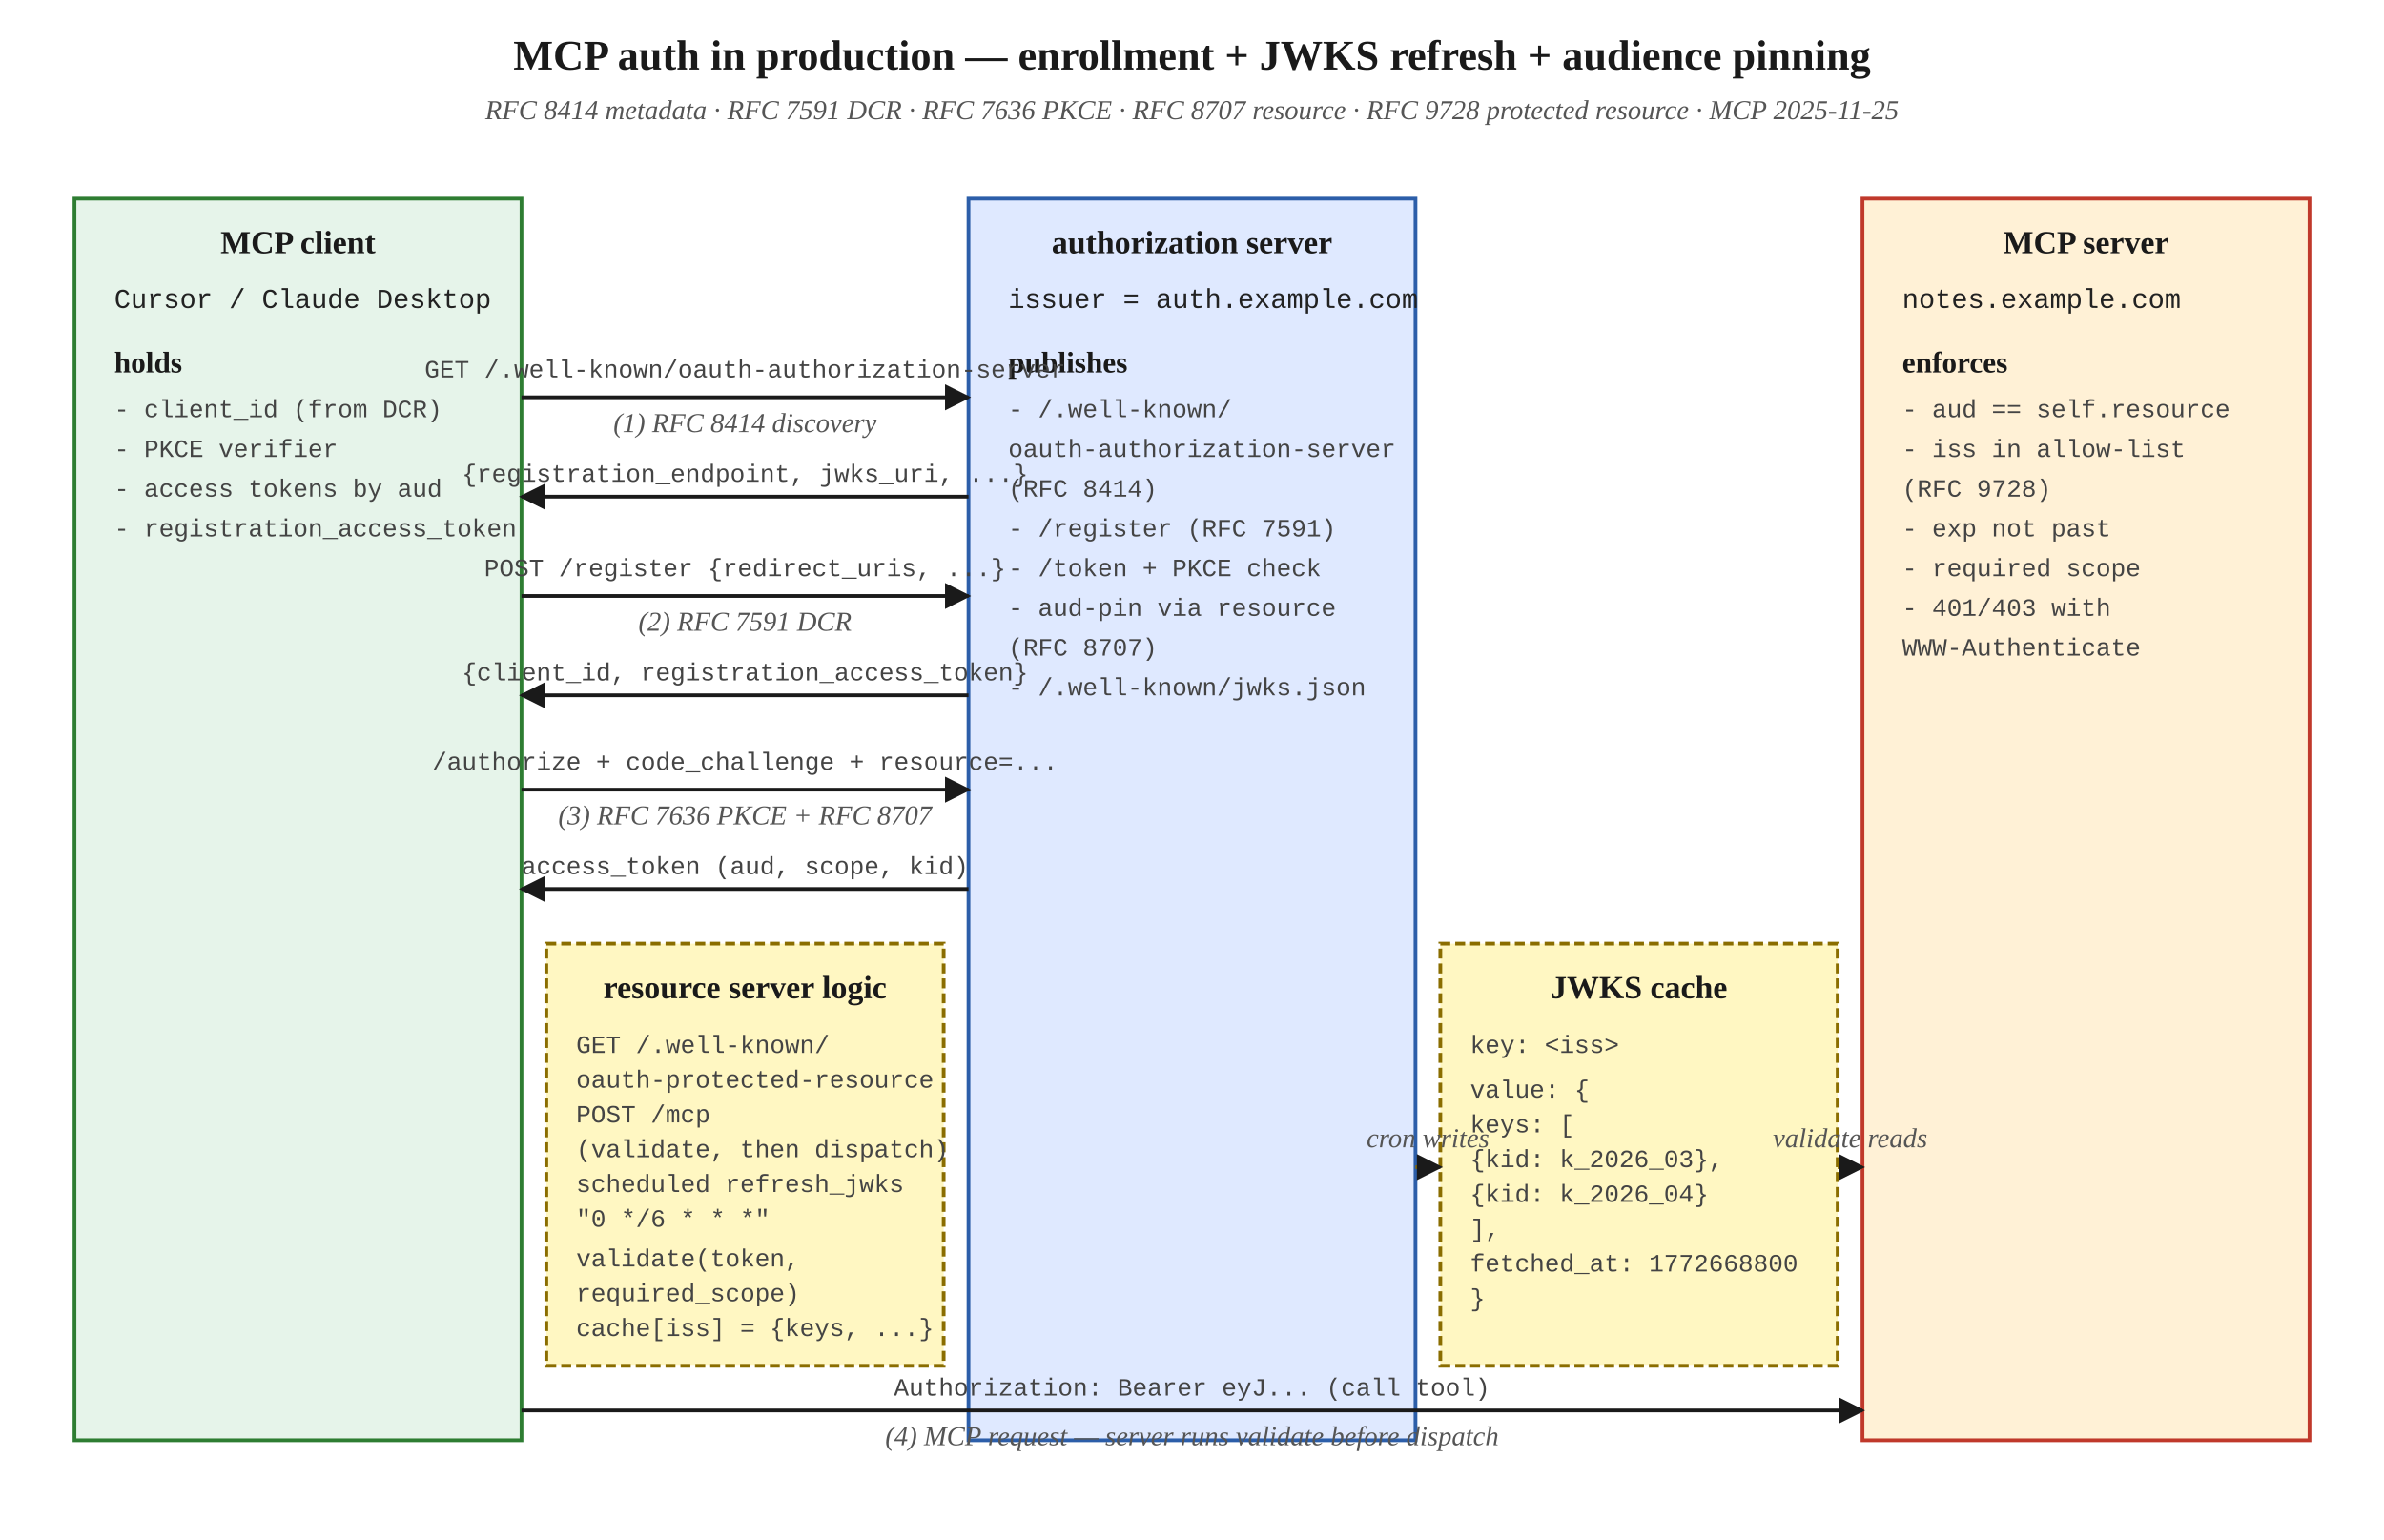
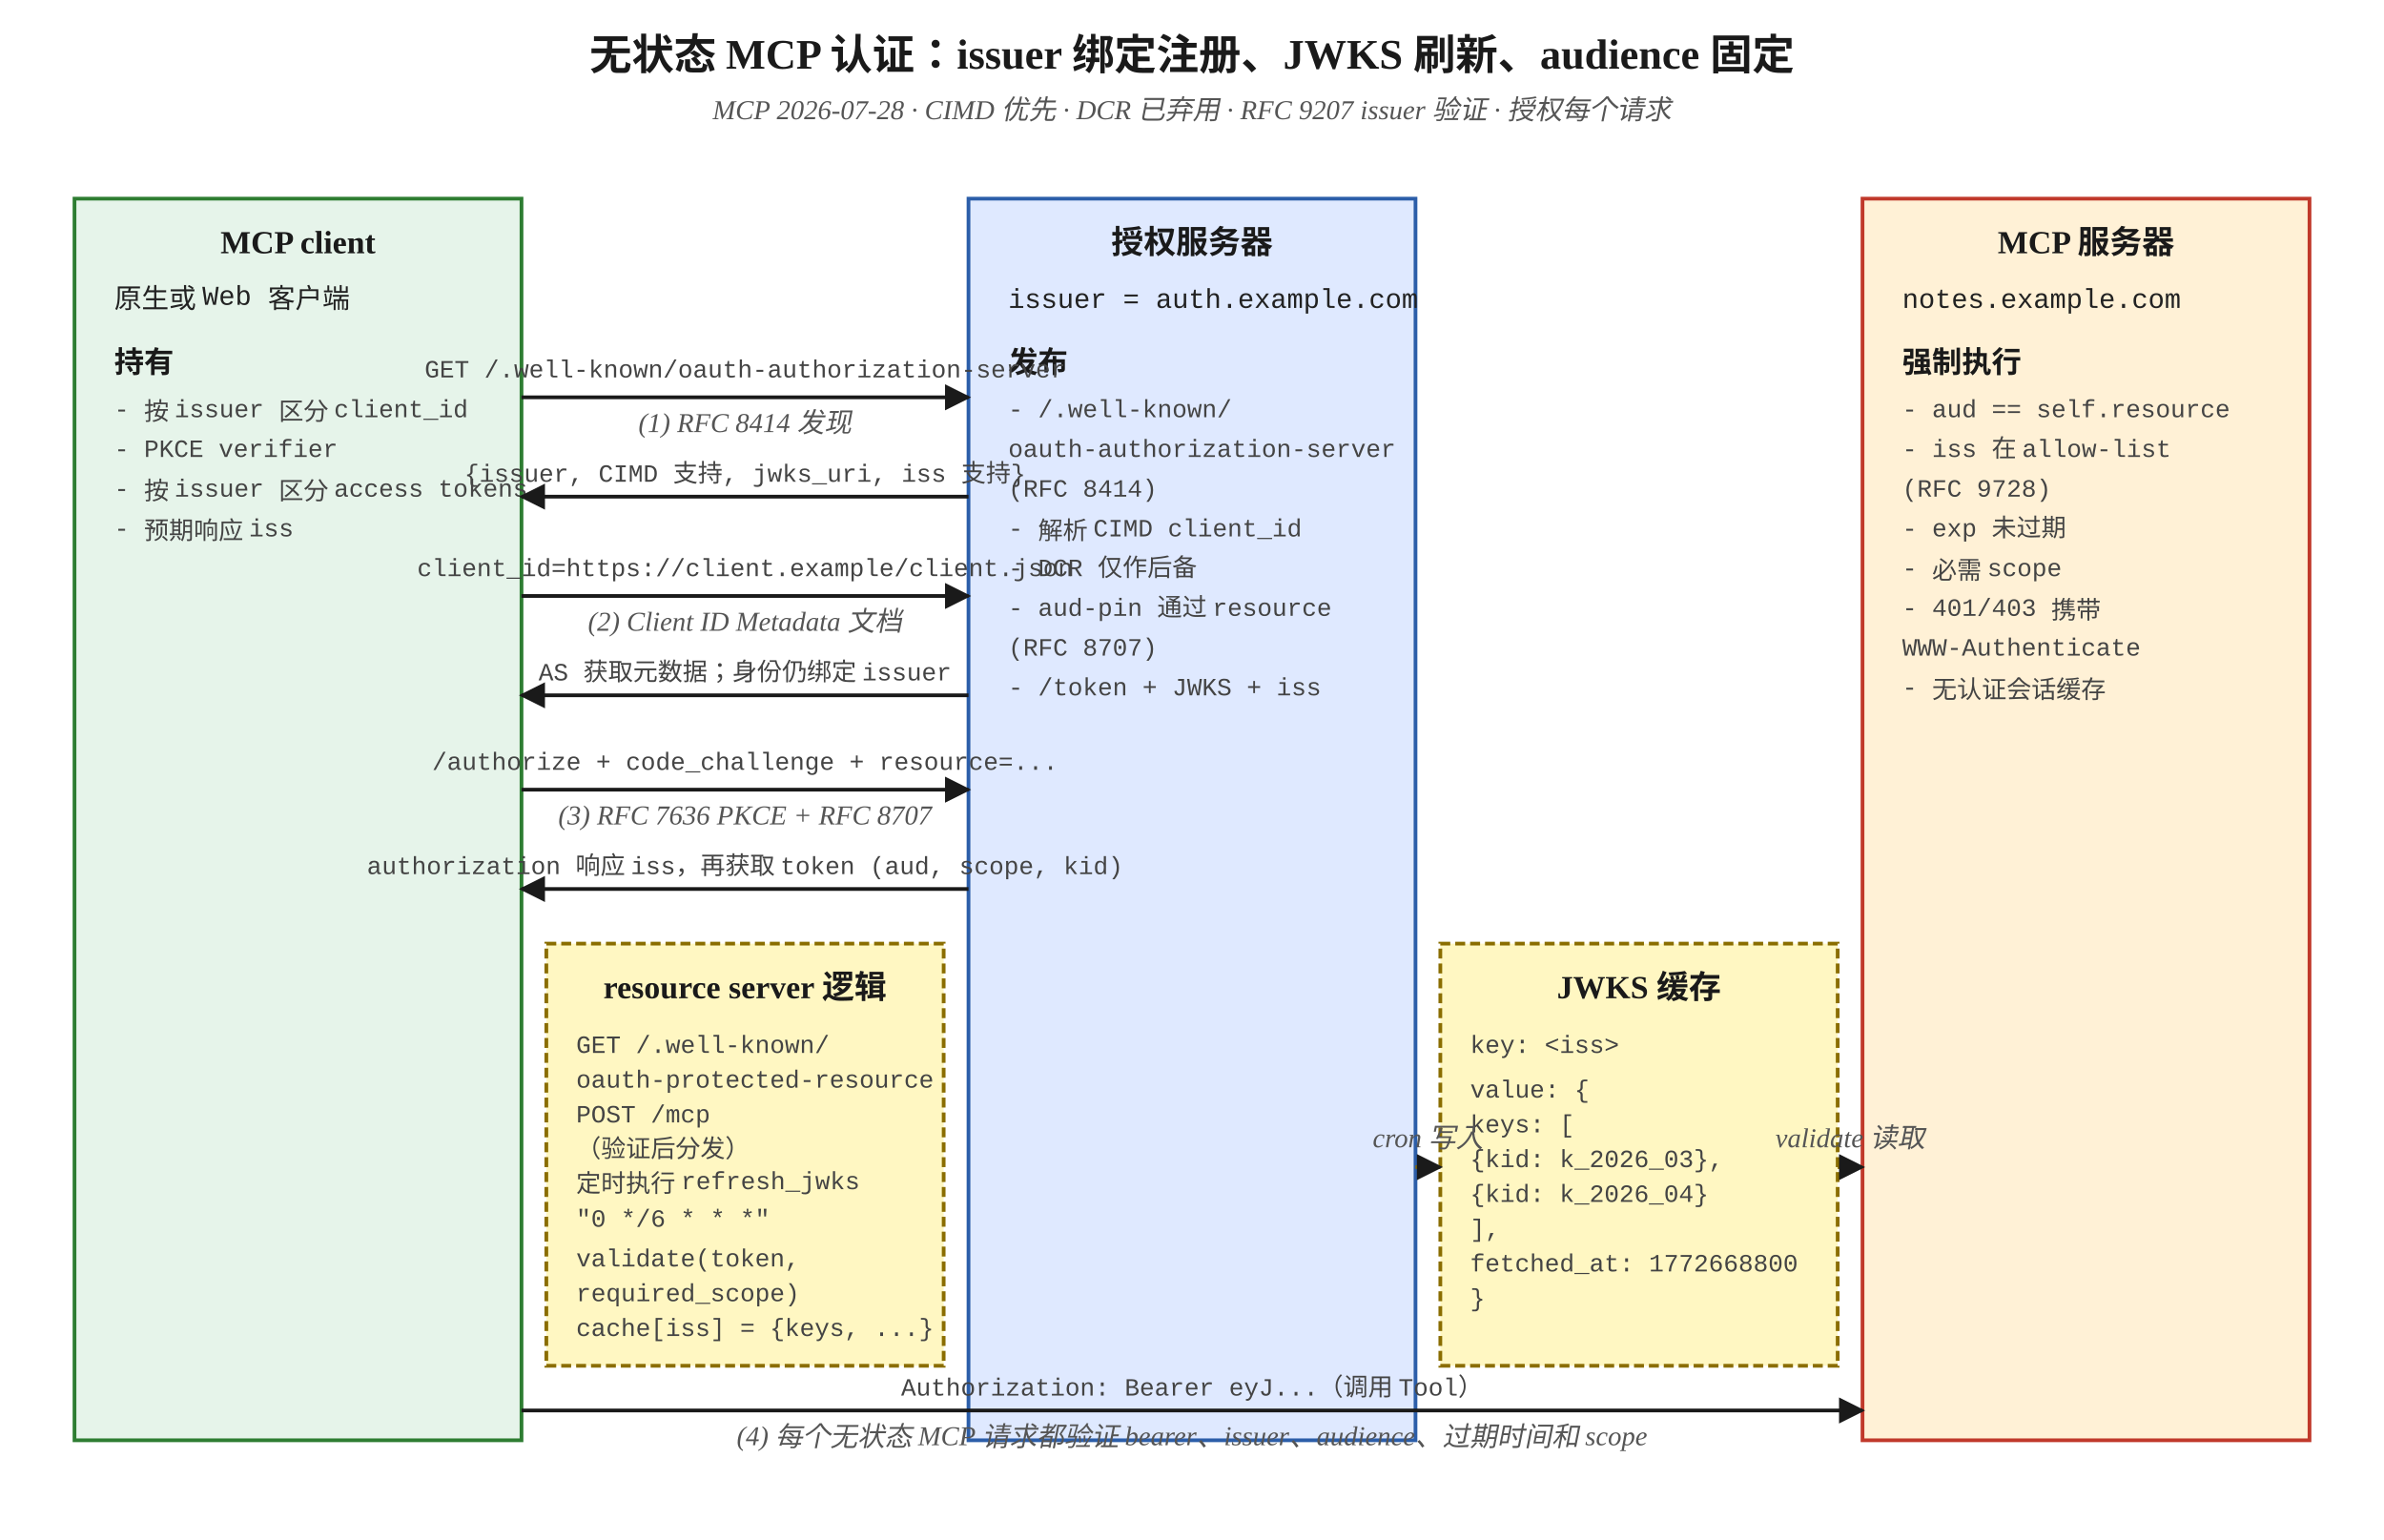
<svg xmlns="http://www.w3.org/2000/svg" viewBox="0 0 960 620" font-family="Georgia, 'Times New Roman', serif">
  <defs>
    <marker id="arrow" viewBox="0 0 10 10" refX="9" refY="5" markerWidth="7" markerHeight="7" orient="auto">
      <path d="M0,0 L10,5 L0,10 z" fill="#1a1a1a" />
    </marker>
    <style>
      .box { fill: #faf6ef; stroke: #1a1a1a; stroke-width: 1.5; }
      .cool { fill: #e6f4ea; stroke: #2e7d32; stroke-width: 1.5; }
      .cold { fill: #dfe9ff; stroke: #2c5ea9; stroke-width: 1.5; }
      .hot  { fill: #fff1d6; stroke: #c0392b; stroke-width: 1.5; }
      .aux  { fill: #fff7c2; stroke: #8a6d00; stroke-width: 1.5; stroke-dasharray: 4 2; }
      .title { font-size: 17px; font-weight: 700; fill: #1a1a1a; }
      .head  { font-size: 13px; font-weight: 700; fill: #1a1a1a; }
      .label { font-size: 12px; fill: #1a1a1a; font-weight: 600; }
      .content { font-size: 11px; fill: #222; font-family: 'Menlo', 'Courier New', monospace; }
      .small   { font-size: 10px; fill: #444; font-family: 'Menlo', 'Courier New', monospace; }
      .caption { font-size: 11px; fill: #555; font-style: italic; }
      .edge { stroke: #1a1a1a; stroke-width: 1.5; fill: none; }
      .edge-cron { stroke: #8a6d00; stroke-width: 1.5; fill: none; stroke-dasharray: 6 3; }
    </style>
  </defs>
-   <text x="480" y="28" text-anchor="middle" class="title">MCP auth in production — enrollment + JWKS refresh + audience pinning</text>
-   <text x="480" y="48" text-anchor="middle" class="caption">RFC 8414 metadata · RFC 7591 DCR · RFC 7636 PKCE · RFC 8707 resource · RFC 9728 protected resource · MCP 2025-11-25</text>
+   <text x="480" y="28" text-anchor="middle" class="title">无状态 MCP 认证：issuer 绑定注册、JWKS 刷新、audience 固定</text>
+   <text x="480" y="48" text-anchor="middle" class="caption">MCP 2026-07-28 · CIMD 优先 · DCR 已弃用 · RFC 9207 issuer 验证 · 授权每个请求</text>
  <rect x="30" y="80" width="180" height="500" class="cool" />
  <text x="120" y="102" text-anchor="middle" class="head">MCP client</text>
-   <text x="46" y="124" class="content">Cursor / Claude Desktop</text>
-   <text x="46" y="150" class="label">holds</text>
-   <text x="46" y="168" class="small">- client_id (from DCR)</text>
+   <text x="46" y="124" class="content">原生或 Web 客户端</text>
+   <text x="46" y="150" class="label">持有</text>
+   <text x="46" y="168" class="small">- 按 issuer 区分 client_id</text>
  <text x="46" y="184" class="small">- PKCE verifier</text>
-   <text x="46" y="200" class="small">- access tokens by aud</text>
-   <text x="46" y="216" class="small">- registration_access_token</text>
+   <text x="46" y="200" class="small">- 按 issuer 区分 access tokens</text>
+   <text x="46" y="216" class="small">- 预期响应 iss</text>
  <rect x="390" y="80" width="180" height="500" class="cold" />
-   <text x="480" y="102" text-anchor="middle" class="head">authorization server</text>
+   <text x="480" y="102" text-anchor="middle" class="head">授权服务器</text>
  <text x="406" y="124" class="content">issuer = auth.example.com</text>
-   <text x="406" y="150" class="label">publishes</text>
+   <text x="406" y="150" class="label">发布</text>
  <text x="406" y="168" class="small">- /.well-known/</text>
-   <text x="406" y="184" class="small">  oauth-authorization-server</text>
-   <text x="406" y="200" class="small">  (RFC 8414)</text>
-   <text x="406" y="216" class="small">- /register (RFC 7591)</text>
-   <text x="406" y="232" class="small">- /token + PKCE check</text>
-   <text x="406" y="248" class="small">- aud-pin via resource</text>
-   <text x="406" y="264" class="small">  (RFC 8707)</text>
-   <text x="406" y="280" class="small">- /.well-known/jwks.json</text>
+   <text x="406" y="184" class="small">oauth-authorization-server</text>
+   <text x="406" y="200" class="small">(RFC 8414)</text>
+   <text x="406" y="216" class="small">- 解析 CIMD client_id</text>
+   <text x="406" y="232" class="small">- DCR 仅作后备</text>
+   <text x="406" y="248" class="small">- aud-pin 通过 resource</text>
+   <text x="406" y="264" class="small">(RFC 8707)</text>
+   <text x="406" y="280" class="small">- /token + JWKS + iss</text>
  <rect x="750" y="80" width="180" height="500" class="hot" />
-   <text x="840" y="102" text-anchor="middle" class="head">MCP server</text>
+   <text x="840" y="102" text-anchor="middle" class="head">MCP 服务器</text>
  <text x="766" y="124" class="content">notes.example.com</text>
-   <text x="766" y="150" class="label">enforces</text>
+   <text x="766" y="150" class="label">强制执行</text>
  <text x="766" y="168" class="small">- aud == self.resource</text>
-   <text x="766" y="184" class="small">- iss in allow-list</text>
-   <text x="766" y="200" class="small">  (RFC 9728)</text>
-   <text x="766" y="216" class="small">- exp not past</text>
-   <text x="766" y="232" class="small">- required scope</text>
-   <text x="766" y="248" class="small">- 401/403 with</text>
-   <text x="766" y="264" class="small">  WWW-Authenticate</text>
+   <text x="766" y="184" class="small">- iss 在 allow-list</text>
+   <text x="766" y="200" class="small">(RFC 9728)</text>
+   <text x="766" y="216" class="small">- exp 未过期</text>
+   <text x="766" y="232" class="small">- 必需 scope</text>
+   <text x="766" y="248" class="small">- 401/403 携带</text>
+   <text x="766" y="264" class="small">WWW-Authenticate</text>
+   <text x="766" y="280" class="small">- 无认证会话缓存</text>
  <rect x="220" y="380" width="160" height="170" class="aux" />
-   <text x="300" y="402" text-anchor="middle" class="head">resource server logic</text>
+   <text x="300" y="402" text-anchor="middle" class="head">resource server 逻辑</text>
  <text x="232" y="424" class="small">GET /.well-known/</text>
-   <text x="232" y="438" class="small">  oauth-protected-resource</text>
+   <text x="232" y="438" class="small">oauth-protected-resource</text>
  <text x="232" y="452" class="small">POST /mcp</text>
-   <text x="232" y="466" class="small">  (validate, then dispatch)</text>
-   <text x="232" y="480" class="small">scheduled refresh_jwks</text>
+   <text x="232" y="466" class="small">（验证后分发）</text>
+   <text x="232" y="480" class="small">定时执行 refresh_jwks</text>
  <text x="232" y="494" class="small">  "0 */6 * * *"</text>
  <text x="232" y="510" class="small">validate(token,</text>
-   <text x="232" y="524" class="small">  required_scope)</text>
+   <text x="232" y="524" class="small">required_scope)</text>
  <text x="232" y="538" class="small">cache[iss] = {keys, ...}</text>
  <rect x="580" y="380" width="160" height="170" class="aux" />
-   <text x="660" y="402" text-anchor="middle" class="head">JWKS cache</text>
+   <text x="660" y="402" text-anchor="middle" class="head">JWKS 缓存</text>
  <text x="592" y="424" class="small">key: &lt;iss&gt;</text>
  <text x="592" y="442" class="small">value: {</text>
-   <text x="592" y="456" class="small">  keys: [</text>
-   <text x="592" y="470" class="small">    {kid: k_2026_03},</text>
-   <text x="592" y="484" class="small">    {kid: k_2026_04}</text>
+   <text x="592" y="456" class="small">keys: [</text>
+   <text x="592" y="470" class="small">{kid: k_2026_03},</text>
+   <text x="592" y="484" class="small">{kid: k_2026_04}</text>
  <text x="592" y="498" class="small">  ],</text>
-   <text x="592" y="512" class="small">  fetched_at: 1772668800</text>
+   <text x="592" y="512" class="small">fetched_at: 1772668800</text>
  <text x="592" y="526" class="small">}</text>
  <path d="M210,160 L390,160" class="edge" marker-end="url(#arrow)" />
  <text x="300" y="152" text-anchor="middle" class="small">GET /.well-known/oauth-authorization-server</text>
-   <text x="300" y="174" text-anchor="middle" class="caption">(1) RFC 8414 discovery</text>
+   <text x="300" y="174" text-anchor="middle" class="caption">(1) RFC 8414 发现</text>
  <path d="M390,200 L210,200" class="edge" marker-end="url(#arrow)" />
-   <text x="300" y="194" text-anchor="middle" class="small">{registration_endpoint, jwks_uri, ...}</text>
+   <text x="300" y="194" text-anchor="middle" class="small">{issuer, CIMD 支持, jwks_uri, iss 支持}</text>
  <path d="M210,240 L390,240" class="edge" marker-end="url(#arrow)" />
-   <text x="300" y="232" text-anchor="middle" class="small">POST /register {redirect_uris, ...}</text>
-   <text x="300" y="254" text-anchor="middle" class="caption">(2) RFC 7591 DCR</text>
+   <text x="300" y="232" text-anchor="middle" class="small">client_id=https://client.example/client.json</text>
+   <text x="300" y="254" text-anchor="middle" class="caption">(2) Client ID Metadata 文档</text>
  <path d="M390,280 L210,280" class="edge" marker-end="url(#arrow)" />
-   <text x="300" y="274" text-anchor="middle" class="small">{client_id, registration_access_token}</text>
+   <text x="300" y="274" text-anchor="middle" class="small">AS 获取元数据；身份仍绑定 issuer</text>
  <path d="M210,318 L390,318" class="edge" marker-end="url(#arrow)" />
  <text x="300" y="310" text-anchor="middle" class="small">/authorize + code_challenge + resource=...</text>
  <text x="300" y="332" text-anchor="middle" class="caption">(3) RFC 7636 PKCE + RFC 8707</text>
  <path d="M390,358 L210,358" class="edge" marker-end="url(#arrow)" />
-   <text x="300" y="352" text-anchor="middle" class="small">access_token (aud, scope, kid)</text>
+   <text x="300" y="352" text-anchor="middle" class="small">authorization 响应 iss，再获取 token (aud, scope, kid)</text>
  <path d="M210,608 L750,608" class="edge" marker-end="url(#arrow)" transform="translate(0,-40)" />
-   <text x="480" y="562" text-anchor="middle" class="small">Authorization: Bearer eyJ... (call tool)</text>
-   <text x="480" y="582" text-anchor="middle" class="caption">(4) MCP request — server runs validate before dispatch</text>
+   <text x="480" y="562" text-anchor="middle" class="small">Authorization: Bearer eyJ...（调用 Tool）</text>
+   <text x="480" y="582" text-anchor="middle" class="caption">(4) 每个无状态 MCP 请求都验证 bearer、issuer、audience、过期时间和 scope</text>
  <path d="M570,470 L580,470" class="edge-cron" marker-end="url(#arrow)" />
-   <text x="575" y="462" text-anchor="middle" class="caption">cron writes</text>
+   <text x="575" y="462" text-anchor="middle" class="caption">cron 写入</text>
  <path d="M740,470 L750,470" class="edge-cron" marker-end="url(#arrow)" />
-   <text x="745" y="462" text-anchor="middle" class="caption">validate reads</text>
+   <text x="745" y="462" text-anchor="middle" class="caption">validate 读取</text>
</svg>
